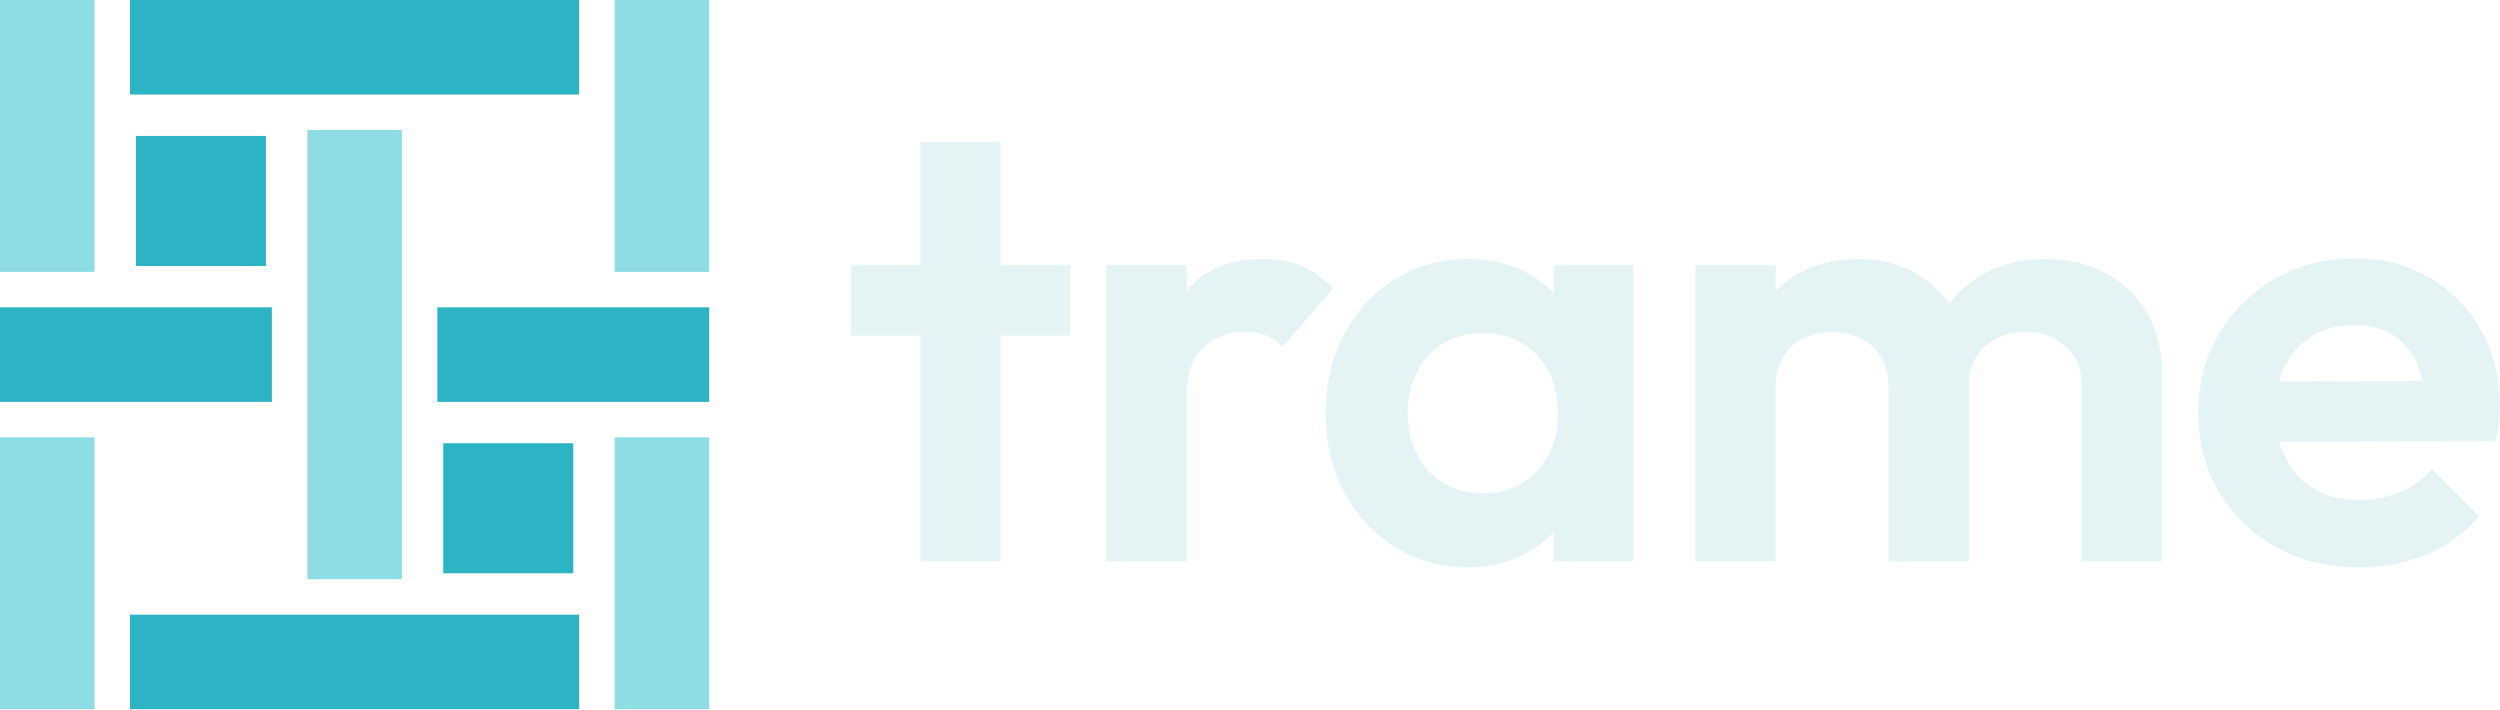
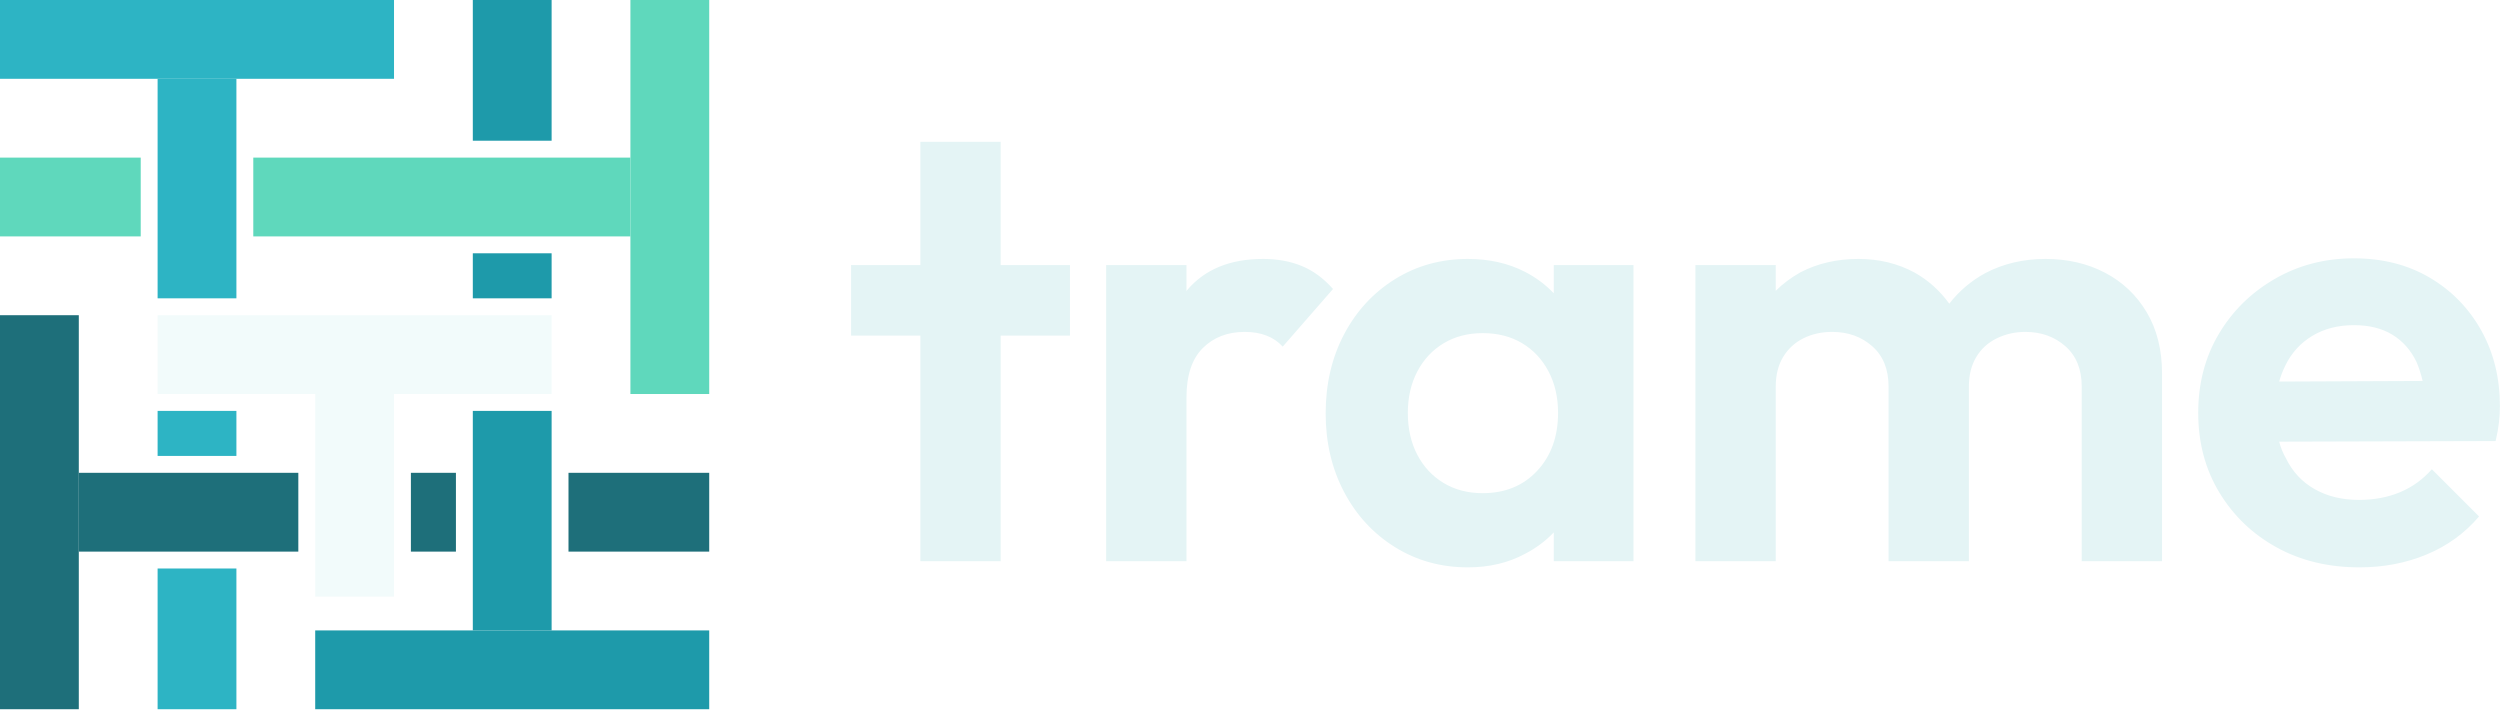
<svg xmlns="http://www.w3.org/2000/svg" viewBox="0 0 423 120" width="423" height="120" role="img" aria-label="Trame">
-   <g>
-     <rect x="0" y="0" width="16" height="46" fill="#8FDDE4" />
-     <rect x="0" y="74" width="16" height="46" fill="#8FDDE4" />
-     <rect x="52" y="22" width="16" height="76" fill="#8FDDE4" />
-     <rect x="104" y="0" width="16" height="46" fill="#8FDDE4" />
-     <rect x="104" y="74" width="16" height="46" fill="#8FDDE4" />
-     <rect x="22" y="0" width="76" height="16" fill="#2DB4C4" />
-     <rect x="0" y="52" width="46" height="16" fill="#2DB4C4" />
-     <rect x="74" y="52" width="46" height="16" fill="#2DB4C4" />
-     <rect x="22" y="104" width="76" height="16" fill="#2DB4C4" />
-     <rect x="23" y="23" width="22" height="22" fill="#2DB4C4" />
-     <rect x="75" y="75" width="22" height="22" fill="#2DB4C4" />
+   <g transform="scale(0.952381)">
+     <rect fill="#2DB4C4" x="0" y="0" width="70" height="14" />
+     <rect fill="#2DB4C4" x="28" y="14" width="14" height="39" />
+     <rect fill="#2DB4C4" x="28" y="73" width="14" height="8" />
+     <rect fill="#2DB4C4" x="28" y="101" width="14" height="25" />
+     <rect fill="#1E9AAA" x="56" y="112" width="70" height="14" />
+     <rect fill="#1E9AAA" x="84" y="0" width="14" height="25" />
+     <rect fill="#1E9AAA" x="84" y="45" width="14" height="8" />
+     <rect fill="#1E9AAA" x="84" y="73" width="14" height="39" />
+     <rect fill="#1E6F7A" x="0" y="56" width="14" height="70" />
+     <rect fill="#1E6F7A" x="14" y="84" width="39" height="14" />
+     <rect fill="#1E6F7A" x="73" y="84" width="8" height="14" />
+     <rect fill="#1E6F7A" x="101" y="84" width="25" height="14" />
+     <rect fill="#5FD8BC" x="112" y="0" width="14" height="70" />
+     <rect fill="#5FD8BC" x="0" y="28" width="25" height="14" />
+     <rect fill="#5FD8BC" x="45" y="28" width="67" height="14" />
+     <rect fill="#F2FBFB" x="28" y="56" width="70" height="14" />
+     <rect fill="#F2FBFB" x="56" y="70" width="14" height="36" />
  </g>
-   <path transform="translate(142.34 94.96) scale(0.10375)" fill="#E4F4F5" d="M129 0V-368H16V-483H129V-684H260V-483H373V-368H260V0ZM432.0 0V-483H563.0V-440Q563.0 -441 564.0 -442Q607.0 -493 688.0 -493Q723.0 -493 751.0 -481.5Q779.0 -470 802.0 -444L720.0 -350Q709.0 -362 693.5 -368.0Q678.0 -374 658.0 -374Q616.0 -374 589.5 -347.5Q563.0 -321 563.0 -267V0ZM1022.0 10Q956.0 10 903.0 -23.0Q850.0 -56 820.0 -113.0Q790.0 -170 790.0 -241Q790.0 -313 820.0 -370.0Q850.0 -427 903.0 -460.0Q956.0 -493 1022.0 -493Q1074.0 -493 1115.0 -472Q1142.0 -458 1162.0 -437V-483H1292.0V0H1162.0V-47Q1142.0 -26 1115.0 -12Q1074.0 10 1022.0 10ZM1046.0 -111Q1101.0 -111 1135.0 -147.5Q1169.0 -184 1169.0 -242Q1169.0 -280 1153.5 -309.5Q1138.0 -339 1110.5 -355.5Q1083.0 -372 1046.0 -372Q1010.0 -372 982.5 -355.5Q955.0 -339 939.5 -309.5Q924.0 -280 924.0 -242Q924.0 -203 939.5 -173.5Q955.0 -144 982.5 -127.5Q1010.0 -111 1046.0 -111ZM1393.0 0V-483H1524.0V-441Q1541.0 -458 1564.0 -471Q1606.0 -493 1659.0 -493Q1709.0 -493 1750.0 -471Q1784.0 -452 1807.0 -420Q1831.0 -451 1866.0 -470Q1910.0 -493 1964.0 -493.0Q2018.0 -493 2061.0 -470.5Q2104.0 -448 2129.0 -406.0Q2154.0 -364 2154.0 -306V0H2023.0V-285Q2023.0 -327 1996.5 -350.5Q1970.0 -374 1931.0 -374Q1906.0 -374 1884.5 -363.5Q1863.0 -353 1851.0 -333.0Q1839.0 -313 1839.0 -285V0H1708.0V-285Q1708.0 -327 1681.5 -350.5Q1655.0 -374 1616.0 -374Q1590.0 -374 1569.0 -363.5Q1548.0 -353 1536.0 -333.0Q1524.0 -313 1524.0 -285V0ZM2476.0 10Q2400.0 10 2341.0 -22.5Q2282.0 -55 2247.5 -112.0Q2213.0 -169 2213.0 -242Q2213.0 -314 2246.5 -370.5Q2280.0 -427 2338.0 -460.5Q2396.0 -494 2467.0 -494Q2537.0 -494 2590.5 -462.5Q2644.0 -431 2674.5 -376.5Q2705.0 -322 2705.0 -253Q2705.0 -240 2703.5 -226.5Q2702.0 -213 2698.0 -196L2345.0 -195Q2349.0 -180 2356.0 -168Q2372.0 -135 2403.0 -117.5Q2434.0 -100 2475.0 -100Q2512.0 -100 2542.0 -112.5Q2572.0 -125 2594.0 -150L2671.0 -73Q2636.0 -32 2585.5 -11.0Q2535.0 10 2476.0 10ZM2345.0 -293 2579.0 -294Q2575.0 -311 2569.0 -325Q2555.0 -354 2529.5 -369.5Q2504.0 -385 2467.0 -385Q2428.0 -385 2399.0 -367.5Q2370.0 -350 2355.0 -319Q2349.0 -307 2345.0 -293Z" />
+   <path fill="#E4F4F5" transform="translate(142.34 94.96) scale(0.10375)" d="M129 0V-368H16V-483H129V-684H260V-483H373V-368H260V0ZM432.0 0V-483H563.0V-440Q563.0 -441 564.0 -442Q607.0 -493 688.0 -493Q723.0 -493 751.0 -481.5Q779.0 -470 802.0 -444L720.0 -350Q709.0 -362 693.5 -368.0Q678.0 -374 658.0 -374Q616.0 -374 589.5 -347.5Q563.0 -321 563.0 -267V0ZM1022.0 10Q956.0 10 903.0 -23.0Q850.0 -56 820.0 -113.0Q790.0 -170 790.0 -241Q790.0 -313 820.0 -370.0Q850.0 -427 903.0 -460.0Q956.0 -493 1022.0 -493Q1074.0 -493 1115.0 -472Q1142.0 -458 1162.0 -437V-483H1292.0V0H1162.0V-47Q1142.0 -26 1115.0 -12Q1074.0 10 1022.0 10ZM1046.0 -111Q1101.0 -111 1135.0 -147.5Q1169.0 -184 1169.0 -242Q1169.0 -280 1153.5 -309.5Q1138.0 -339 1110.5 -355.5Q1083.0 -372 1046.0 -372Q1010.0 -372 982.5 -355.5Q955.0 -339 939.5 -309.5Q924.0 -280 924.0 -242Q924.0 -203 939.5 -173.5Q955.0 -144 982.5 -127.5Q1010.0 -111 1046.0 -111ZM1393.0 0V-483H1524.0V-441Q1541.0 -458 1564.0 -471Q1606.0 -493 1659.0 -493Q1709.0 -493 1750.0 -471Q1784.0 -452 1807.0 -420Q1831.0 -451 1866.0 -470Q1910.0 -493 1964.0 -493.0Q2018.0 -493 2061.0 -470.5Q2104.0 -448 2129.0 -406.0Q2154.0 -364 2154.0 -306V0H2023.0V-285Q2023.0 -327 1996.5 -350.5Q1970.0 -374 1931.0 -374Q1906.0 -374 1884.5 -363.5Q1863.0 -353 1851.0 -333.0Q1839.0 -313 1839.0 -285V0H1708.0V-285Q1708.0 -327 1681.5 -350.5Q1655.0 -374 1616.0 -374Q1590.0 -374 1569.0 -363.5Q1548.0 -353 1536.0 -333.0Q1524.0 -313 1524.0 -285V0ZM2476.0 10Q2400.0 10 2341.0 -22.5Q2282.0 -55 2247.5 -112.0Q2213.0 -169 2213.0 -242Q2213.0 -314 2246.5 -370.5Q2280.0 -427 2338.0 -460.5Q2396.0 -494 2467.0 -494Q2537.0 -494 2590.5 -462.5Q2644.0 -431 2674.5 -376.5Q2705.0 -322 2705.0 -253Q2705.0 -240 2703.5 -226.5Q2702.0 -213 2698.0 -196L2345.0 -195Q2349.0 -180 2356.0 -168Q2372.0 -135 2403.0 -117.5Q2434.0 -100 2475.0 -100Q2512.0 -100 2542.0 -112.5Q2572.0 -125 2594.0 -150L2671.0 -73Q2636.0 -32 2585.5 -11.0Q2535.0 10 2476.0 10ZM2345.0 -293 2579.0 -294Q2575.0 -311 2569.0 -325Q2555.0 -354 2529.5 -369.5Q2504.0 -385 2467.0 -385Q2428.0 -385 2399.0 -367.5Q2370.0 -350 2355.0 -319Q2349.0 -307 2345.0 -293Z" />
</svg>
